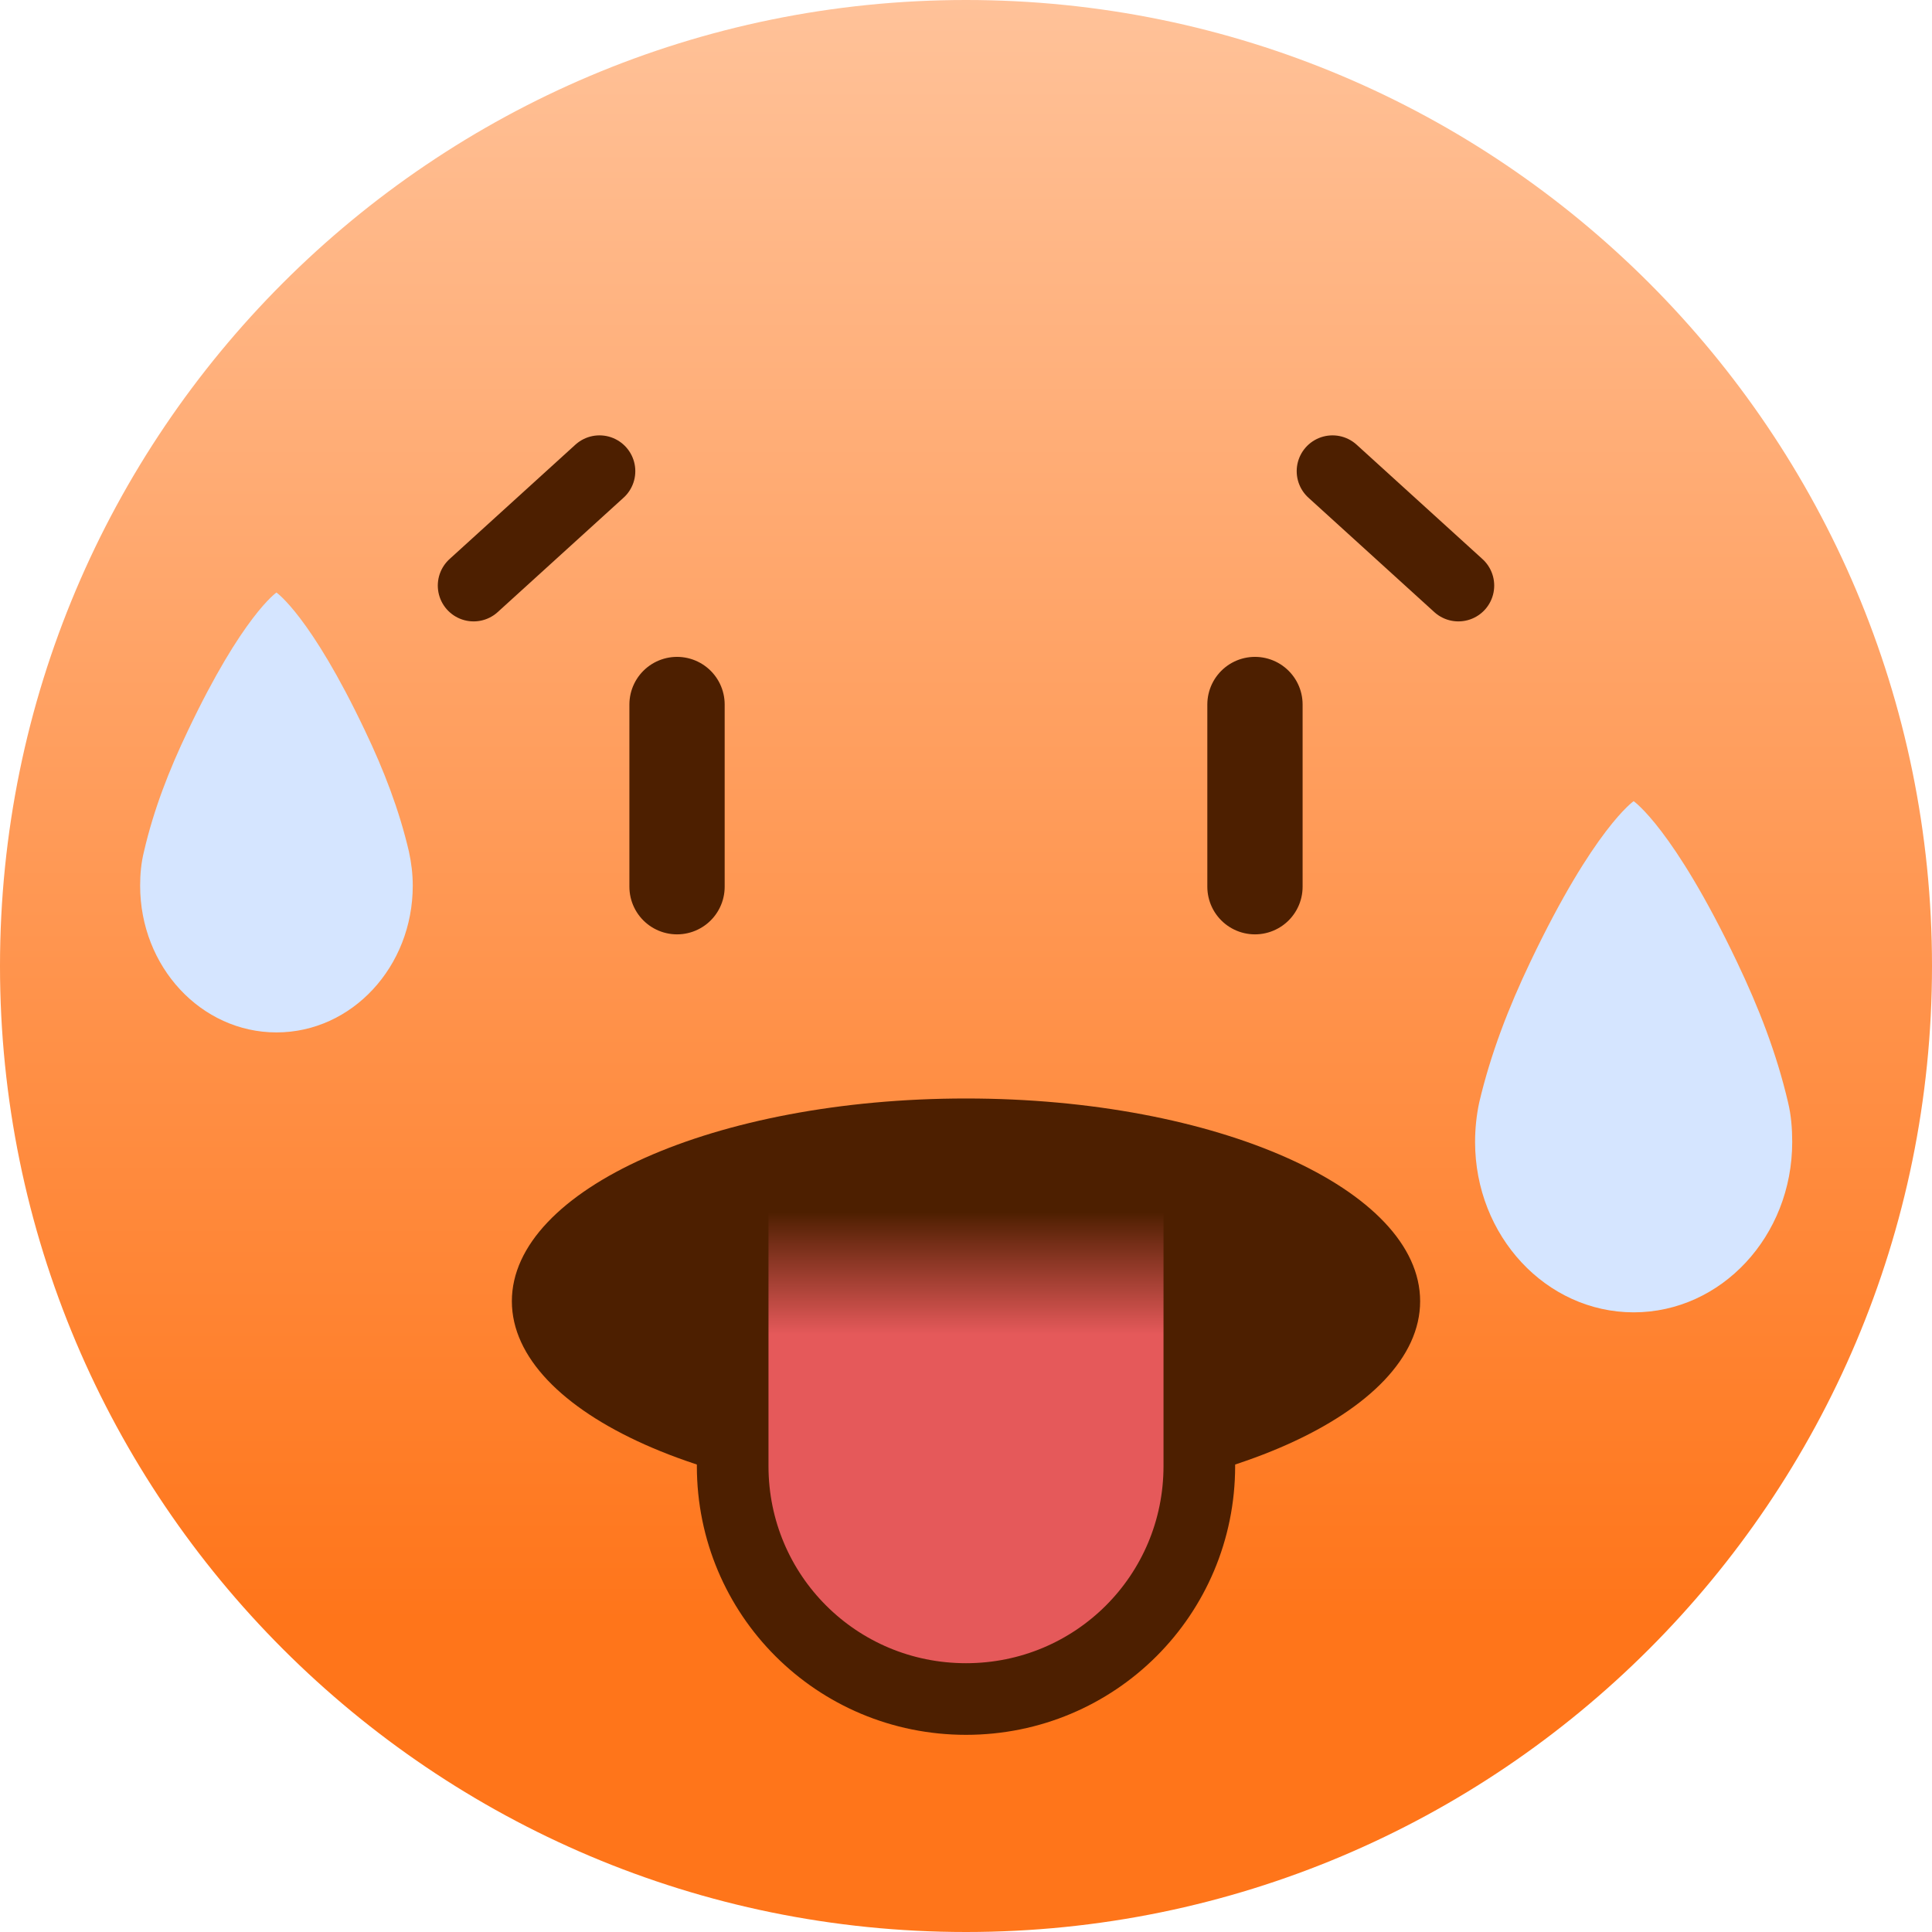
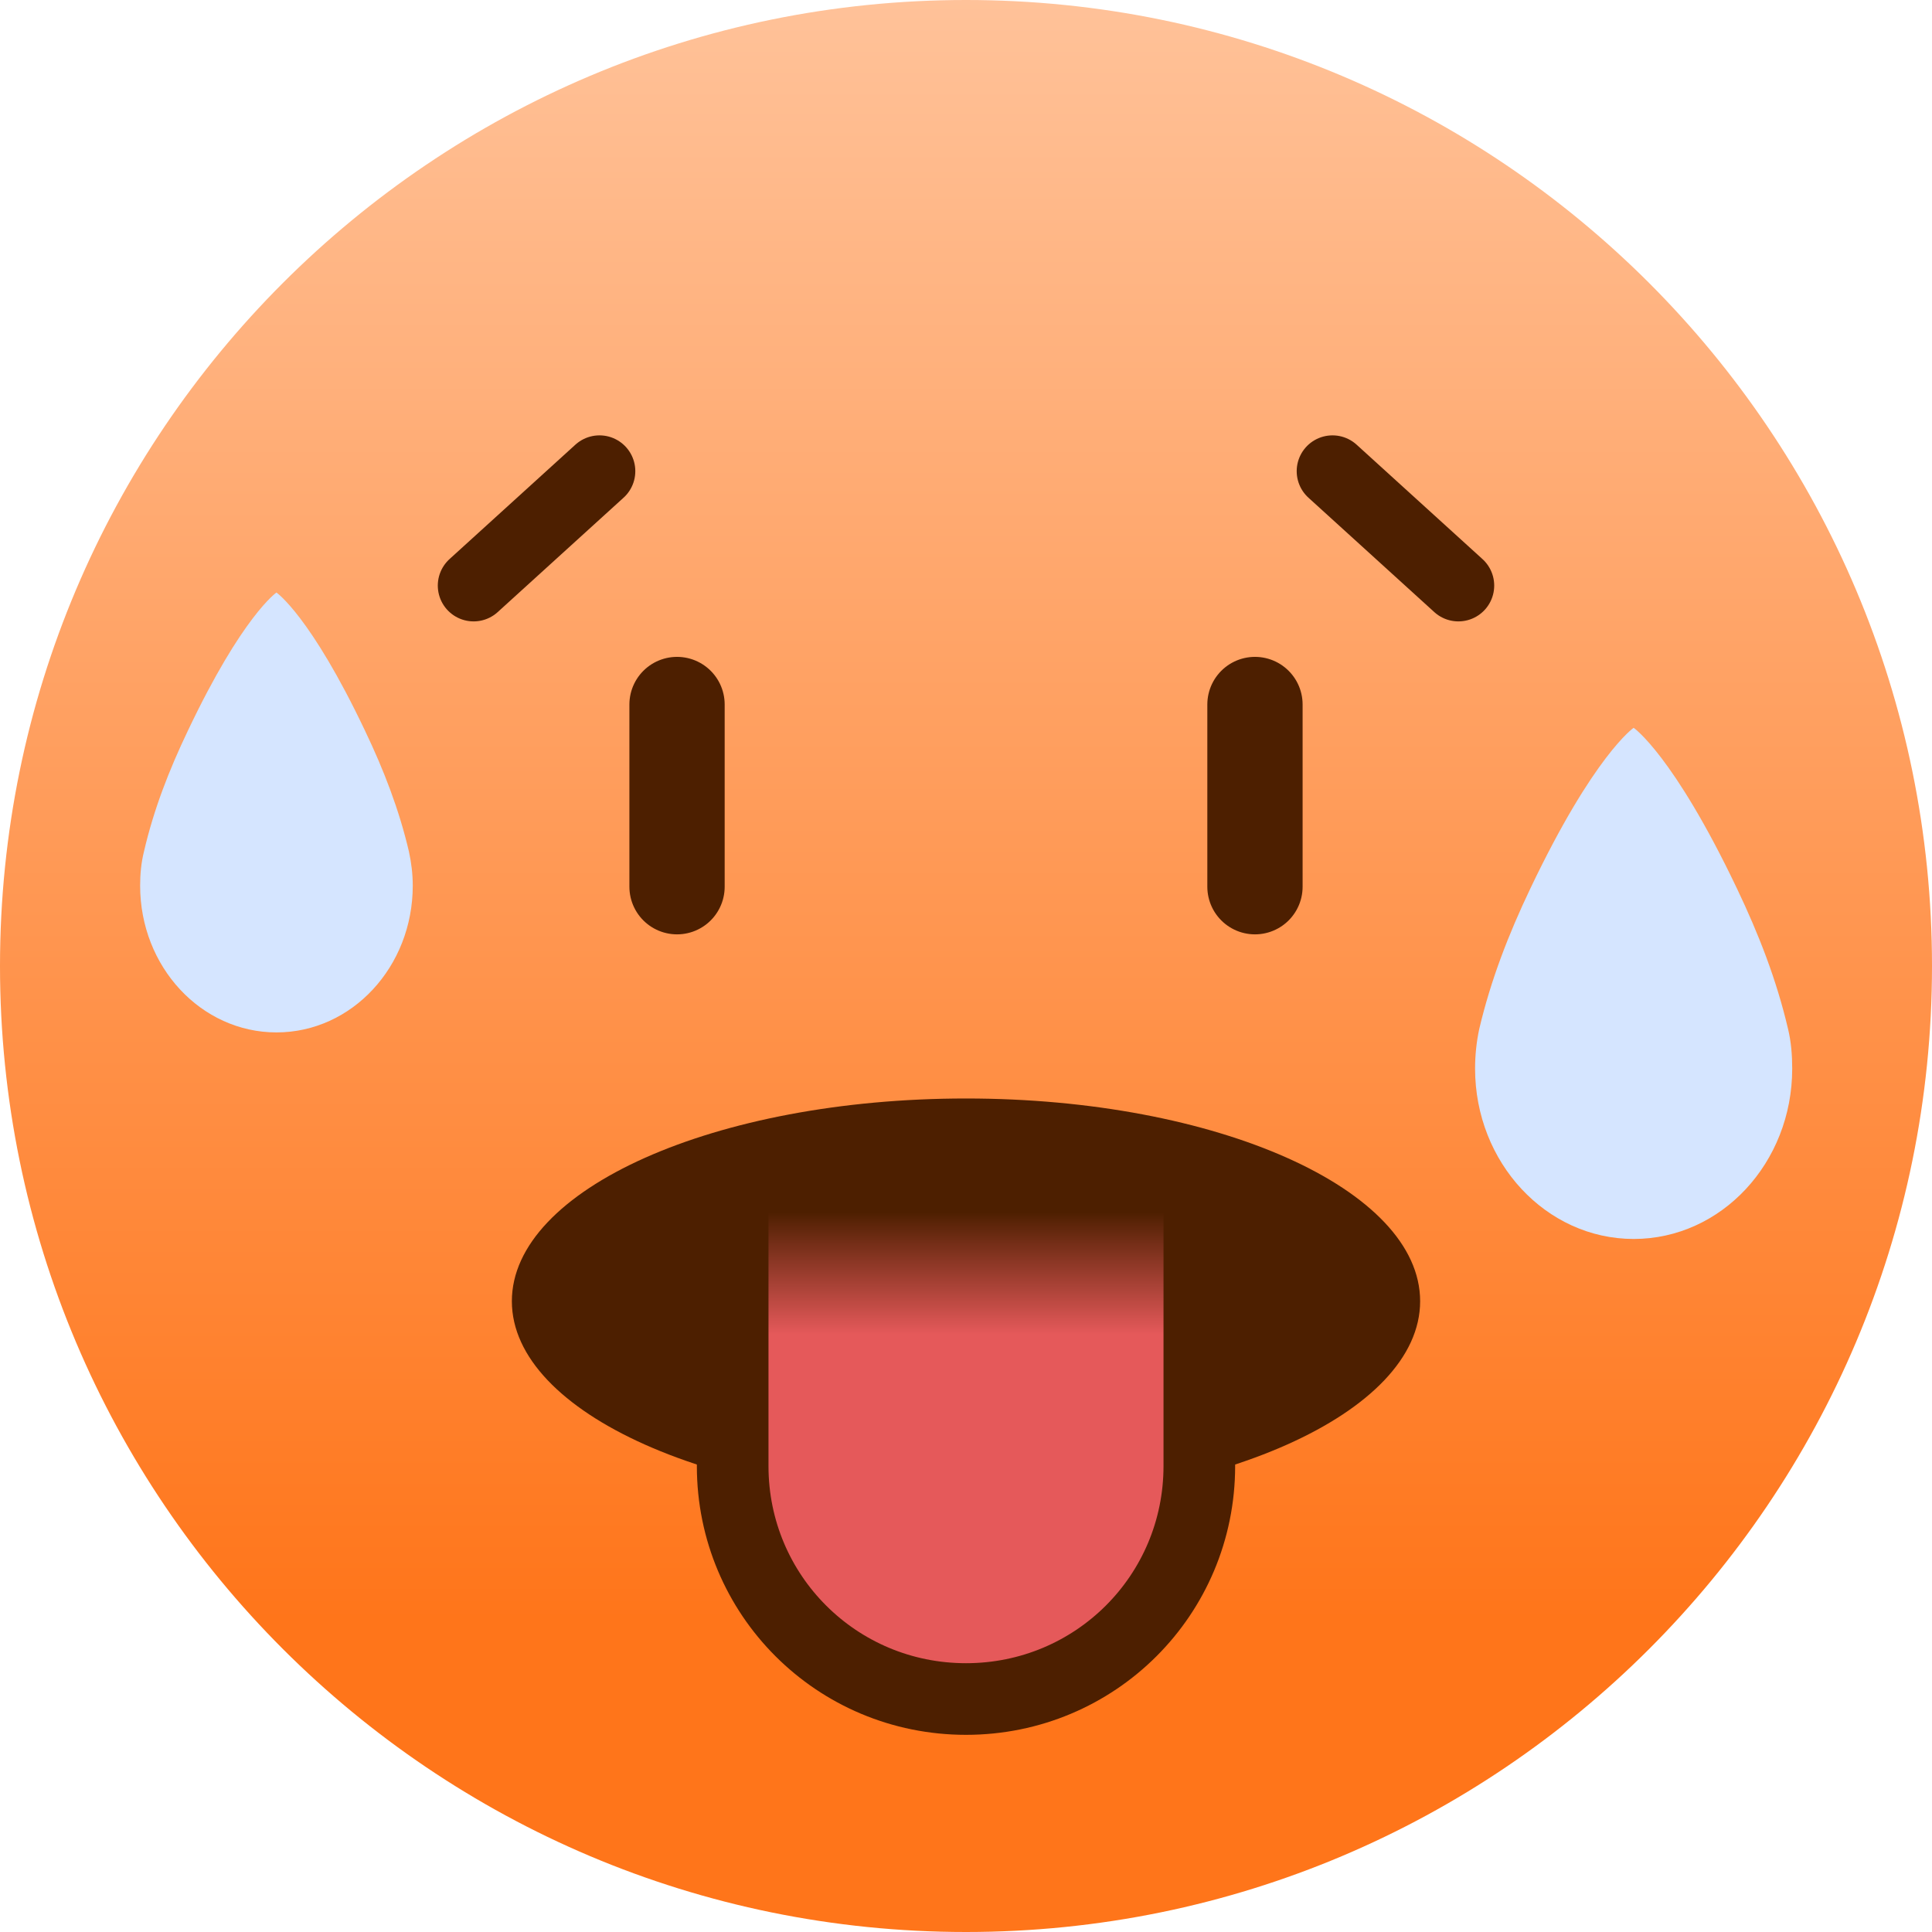
<svg xmlns="http://www.w3.org/2000/svg" width="21" height="21" version="1.1" viewBox="0 0 5.556 5.556">
  <defs>
    <linearGradient id="linearGradient494" x1="-75.057" x2="-75.057" y1="106.046" y2="110.593" gradientTransform="matrix(1.024388 0 0 1.024388 79.66527 -108.6322)" gradientUnits="userSpaceOnUse">
      <stop stop-color="#ffc299" offset="0" />
      <stop stop-color="#ff751a" offset="1" />
    </linearGradient>
    <linearGradient id="linearGradient525" x1="-54.174" x2="-54.174" y1="124.748" y2="124.419" gradientTransform="matrix(1.069659 0 0 1.068522 60.72534 -129.4586)" gradientUnits="userSpaceOnUse">
      <stop stop-color="#e5595a" offset="0" />
      <stop stop-color="#4d1f00" offset="1" />
    </linearGradient>
  </defs>
  <path d="m5.556 2.778a2.778 2.778 0 0 1-2.778 2.778 2.778 2.778 0 0 1-2.778-2.778 2.778 2.778 0 0 1 2.778-2.778 2.778 2.778 0 0 1 2.778 2.778z" fill="url(#linearGradient494)" style="paint-order:normal" />
  <g fill="none" stroke="#4d1f00" stroke-linecap="round" stroke-linejoin="round">
    <path d="m1.947 2.026v0.524" stop-color="#000000" stroke-width=".274" style="font-variation-settings:normal" />
    <path d="m3.609 2.026v0.524" stop-color="#000000" stroke-width=".274" style="font-variation-settings:normal" />
    <path d="m1.362 1.684 0.362-0.329" stop-color="#000000" stroke-width=".206" style="font-variation-settings:normal" />
    <path d="m4.194 1.684-0.362-0.329" stop-color="#000000" stroke-width=".206" style="font-variation-settings:normal" />
  </g>
  <path d="m2.778 4.325a1.306 0.583 0 0 1-1.306-0.583 1.306 0.583 0 0 1 1.306-0.583 1.306 0.583 0 0 1 1.306 0.583 1.306 0.583 0 0 1-1.306 0.583z" fill="#4d1f00" style="paint-order:stroke fill markers" />
  <path d="m3.449 3.405v0.811c0 0.371-0.299 0.67-0.671 0.67-0.372 0-0.671-0.299-0.671-0.67v-0.811" fill="url(#linearGradient525)" stroke="#4d1f00" stroke-width=".206" />
-   <path d="m4.242 3.284c0-0.038 0.004-0.077 0.012-0.114 0.033-0.14 0.084-0.272 0.147-0.404 0.183-0.384 0.297-0.462 0.297-0.462s0.114 0.078 0.297 0.462c0.063 0.132 0.114 0.263 0.147 0.404 0.009 0.037 0.012 0.076 0.012 0.114 5.1e-5 0.271-0.204 0.49-0.456 0.49-0.252-2.1e-4 -0.456-0.22-0.456-0.49z" fill="#d5e5ff" />
+   <path d="m4.242 3.073c0-0.038 0.004-0.077 0.012-0.114 0.033-0.14 0.084-0.272 0.147-0.404 0.183-0.384 0.297-0.462 0.297-0.462s0.114 0.078 0.297 0.462c0.063 0.132 0.114 0.263 0.147 0.404 0.009 0.037 0.012 0.076 0.012 0.114 5.1e-5 0.271-0.204 0.49-0.456 0.49-0.252-2.1e-4 -0.456-0.22-0.456-0.49z" fill="#d5e5ff" />
  <path d="m0.403 2.547c0-0.033 0.003-0.066 0.011-0.098 0.028-0.121 0.072-0.234 0.126-0.347 0.157-0.331 0.255-0.398 0.255-0.398s0.098 0.067 0.255 0.398c0.054 0.113 0.098 0.227 0.126 0.347 0.007 0.032 0.011 0.065 0.011 0.098 4.3e-5 0.233-0.175 0.422-0.392 0.422-0.217-1.7e-4 -0.392-0.189-0.392-0.422z" fill="#d5e5ff" />
</svg>
